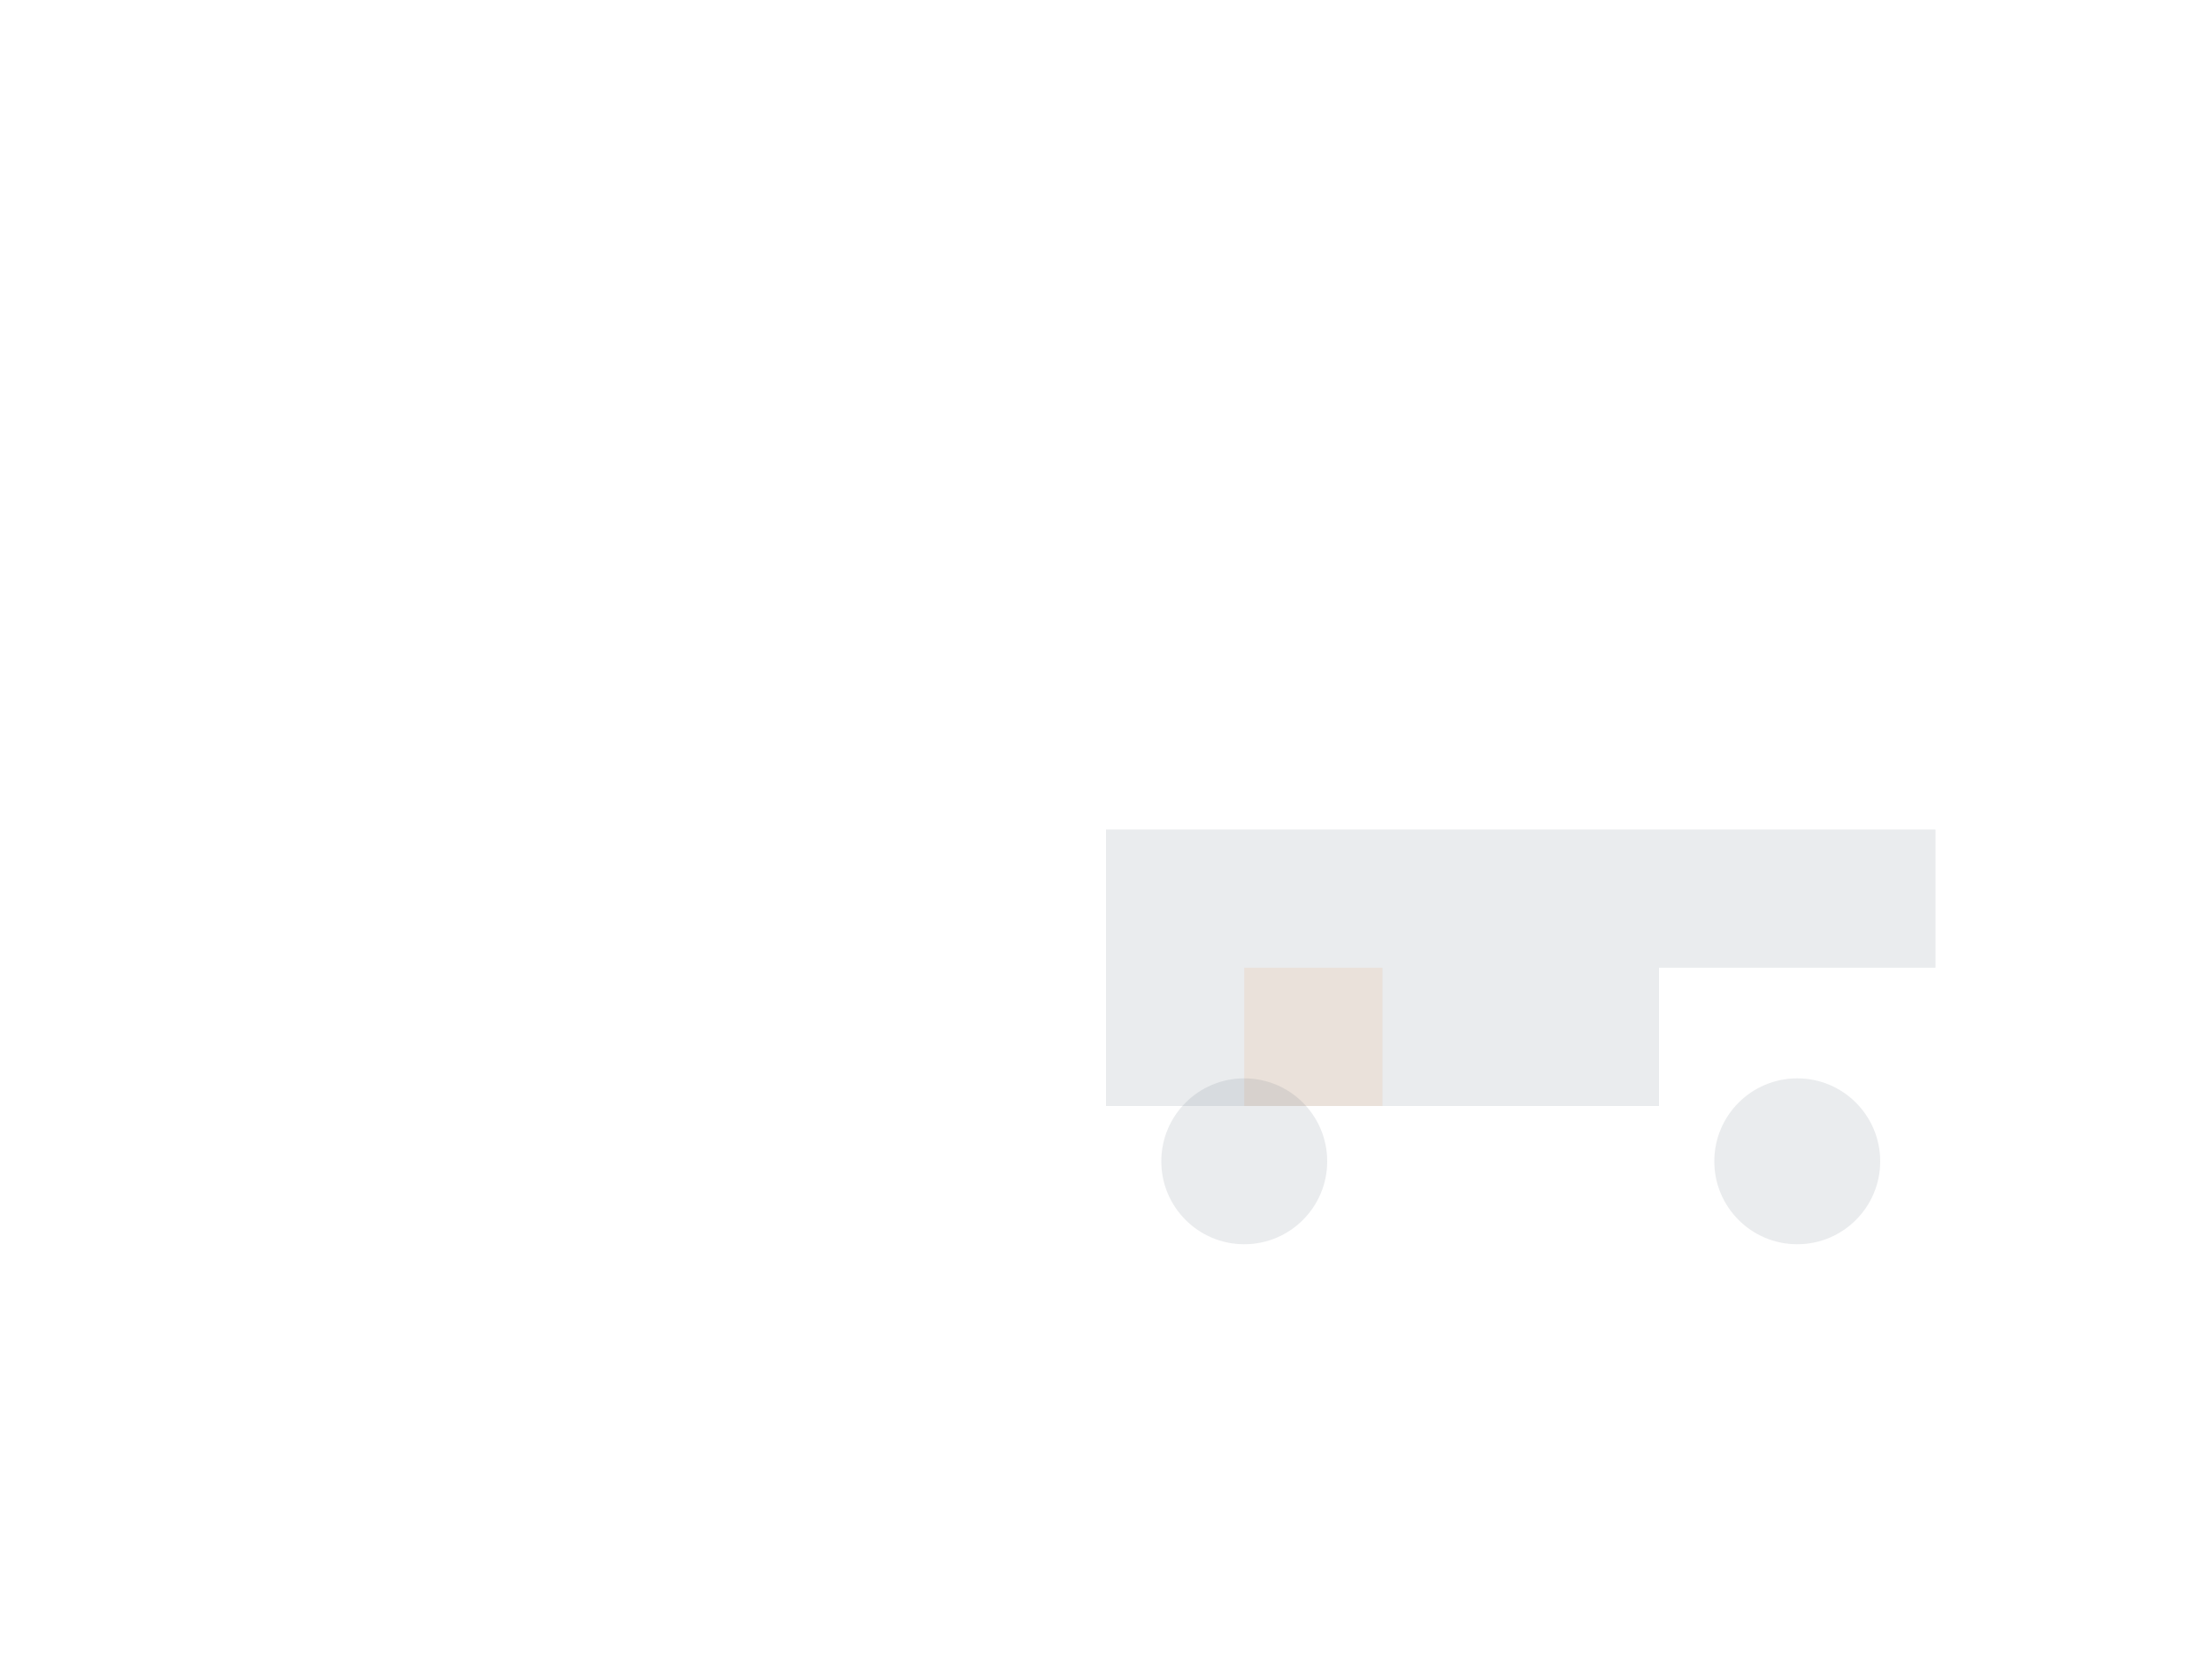
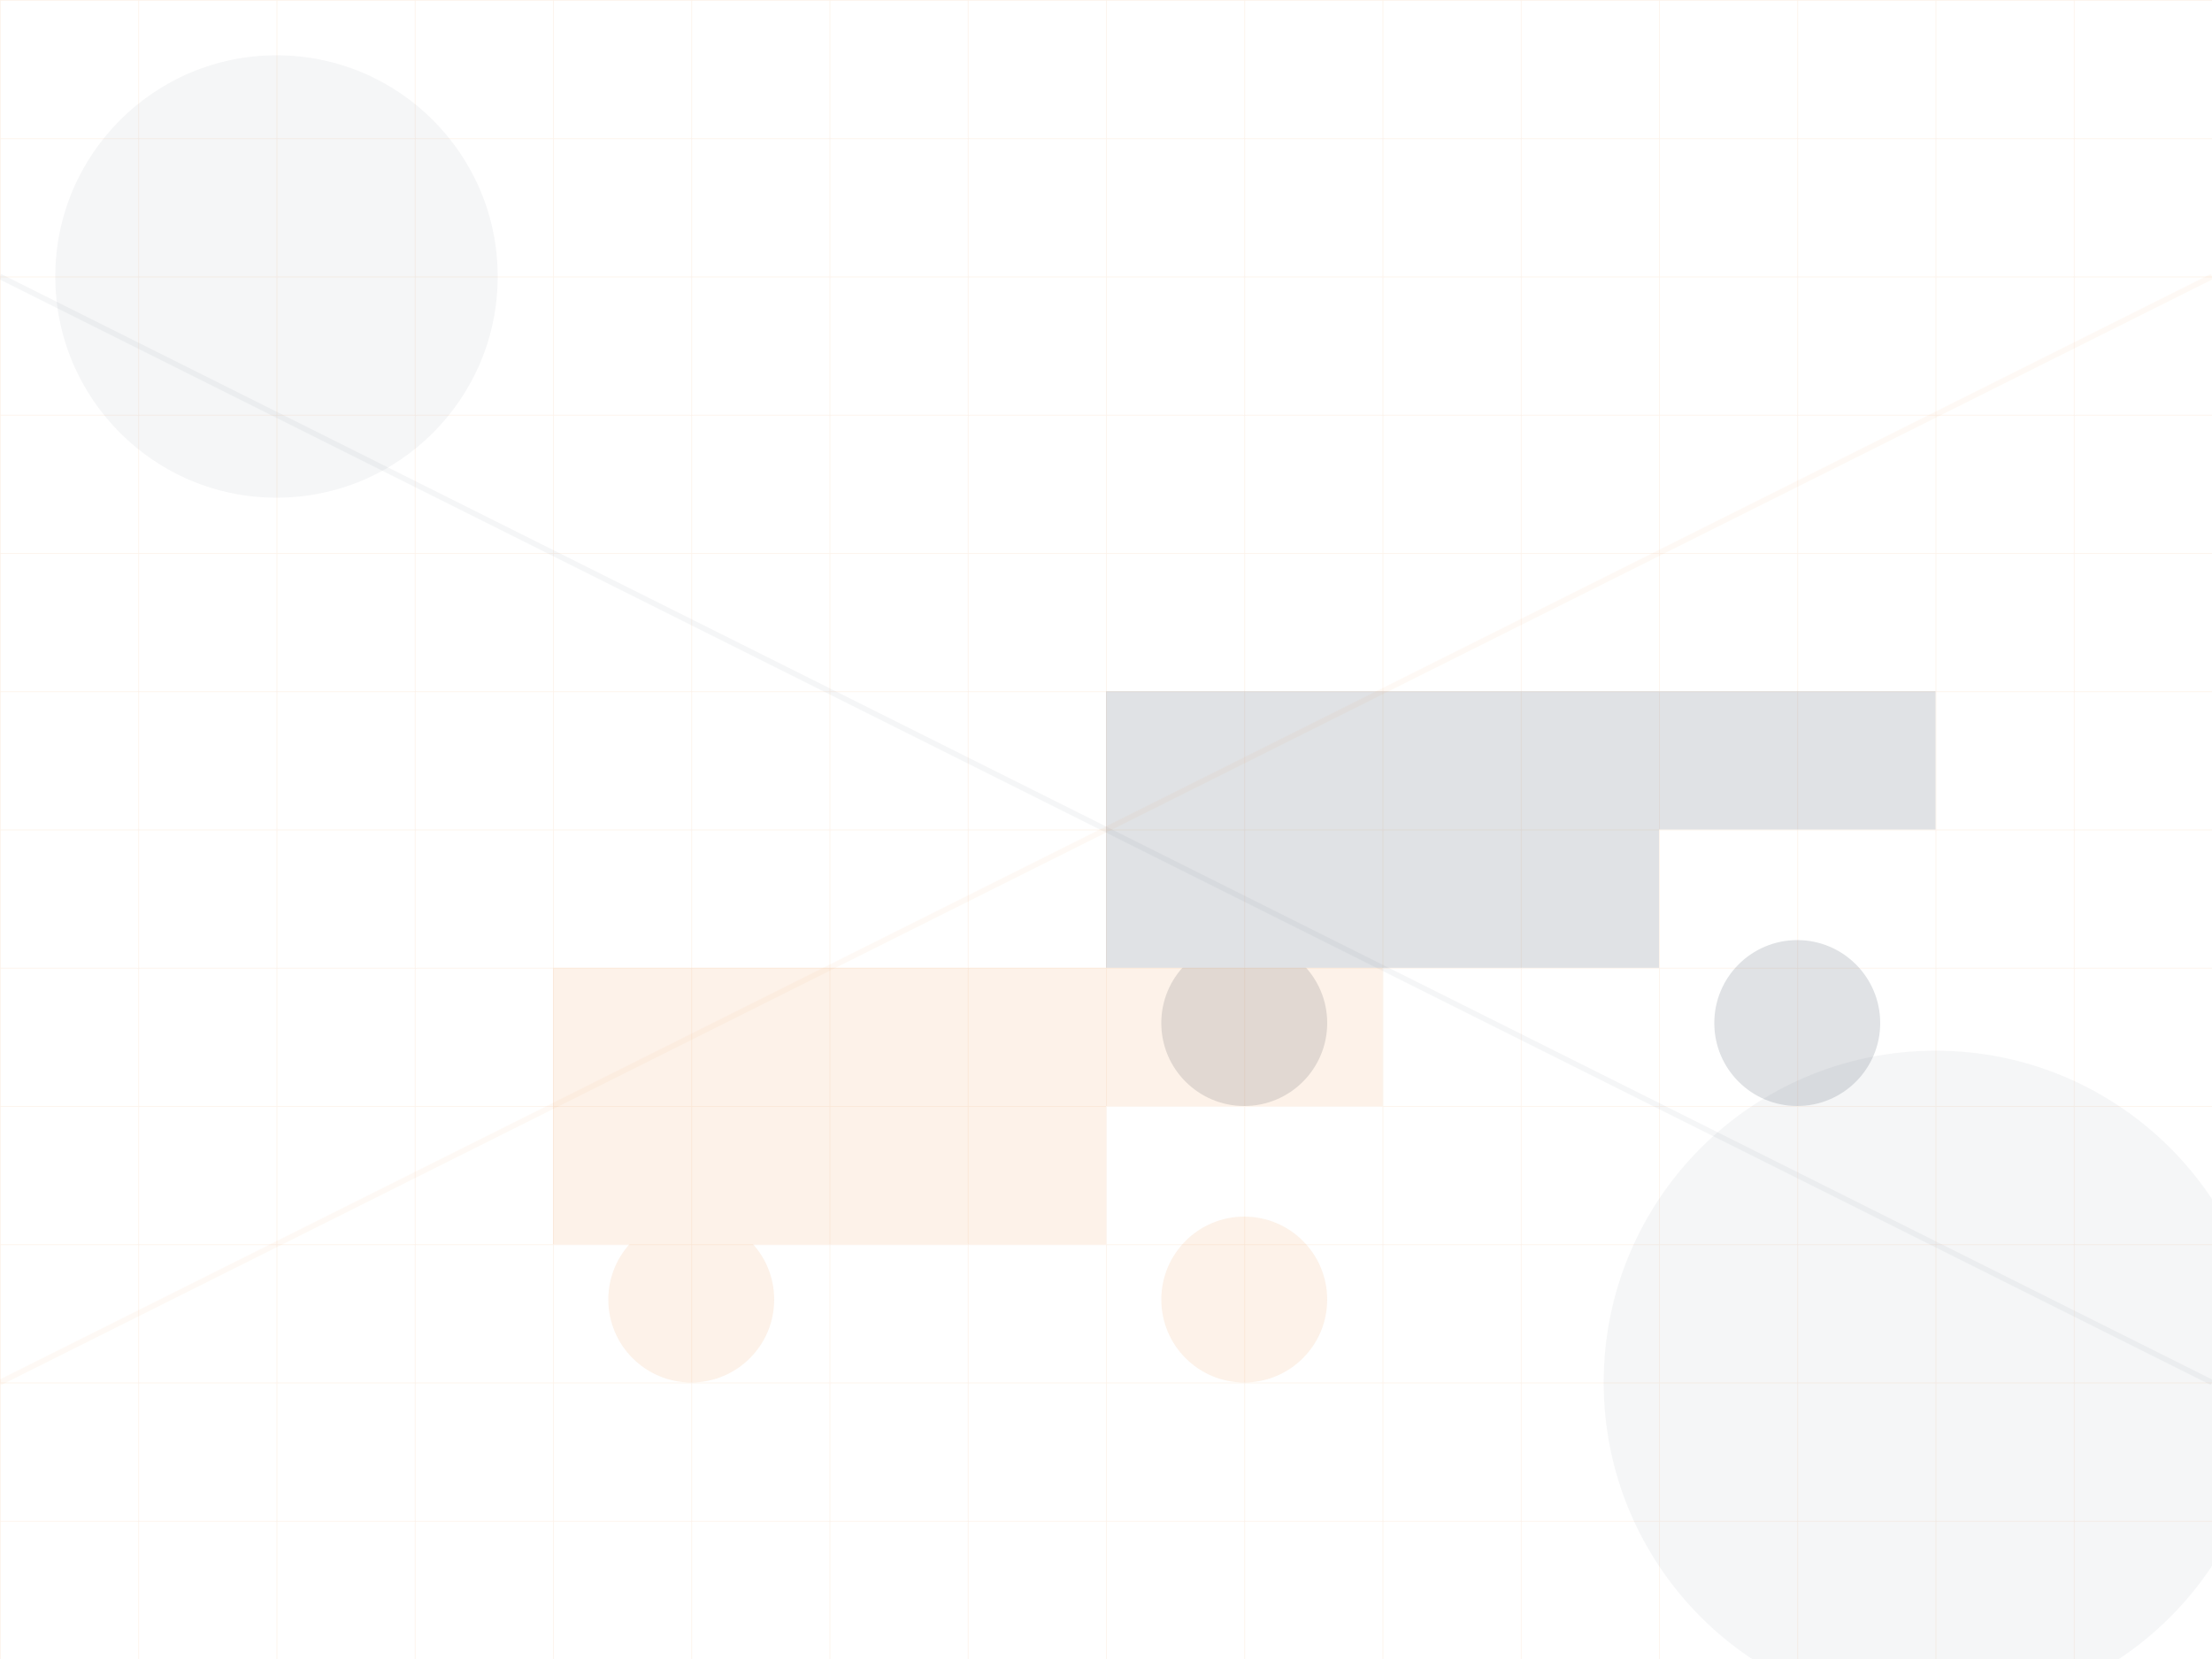
<svg xmlns="http://www.w3.org/2000/svg" width="800" height="600" viewBox="0 0 800 600" fill="none">
-   <path d="M600 300 L700 300 L700 350 L600 350 Z" fill="#2C3E50" opacity="0.1" />
-   <path d="M400 300 L600 300 L600 400 L400 400 Z" fill="#2C3E50" opacity="0.1" />
-   <path d="M450 350 L500 350 L500 400 L450 400 Z" fill="#E67E22" opacity="0.1" />
-   <circle cx="450" cy="420" r="30" fill="#2C3E50" opacity="0.1" />
-   <circle cx="650" cy="420" r="30" fill="#2C3E50" opacity="0.1" />
+   <pattern id="grid" x="0" y="0" width="50" height="50" patternUnits="userSpaceOnUse">
+     <path d="M 50 0 L 0 0 0 50" fill="none" stroke="#E67E22" stroke-width="0.5" opacity="0.1" />
+   </pattern>
+   <rect width="800" height="600" fill="url(#grid)" />
+   <circle cx="100" cy="100" r="80" fill="#2C3E50" opacity="0.05" />
+   <circle cx="700" cy="500" r="120" fill="#2C3E50" opacity="0.05" />
+   <g opacity="0.15">
+     <path d="M600 250 L700 250 L700 300 L600 300 Z" fill="#2C3E50" />
+     <path d="M400 250 L600 250 L600 350 L400 350 Z" fill="#2C3E50" />
+     <circle cx="450" cy="370" r="30" fill="#2C3E50" />
+     <circle cx="650" cy="370" r="30" fill="#2C3E50" />
+   </g>
+   <g opacity="0.1" transform="translate(-200, 100)">
+     <path d="M600 250 L700 250 L700 300 L600 300 Z" fill="#E67E22" />
+     <path d="M400 250 L600 250 L600 350 L400 350 Z" fill="#E67E22" />
+     <circle cx="450" cy="370" r="30" fill="#E67E22" />
+     <circle cx="650" cy="370" r="30" fill="#E67E22" />
+   </g>
+   <path d="M0 100 L800 500" stroke="#2C3E50" stroke-width="2" opacity="0.05" />
+   <path d="M0 500 L800 100" stroke="#E67E22" stroke-width="2" opacity="0.05" />
</svg>
